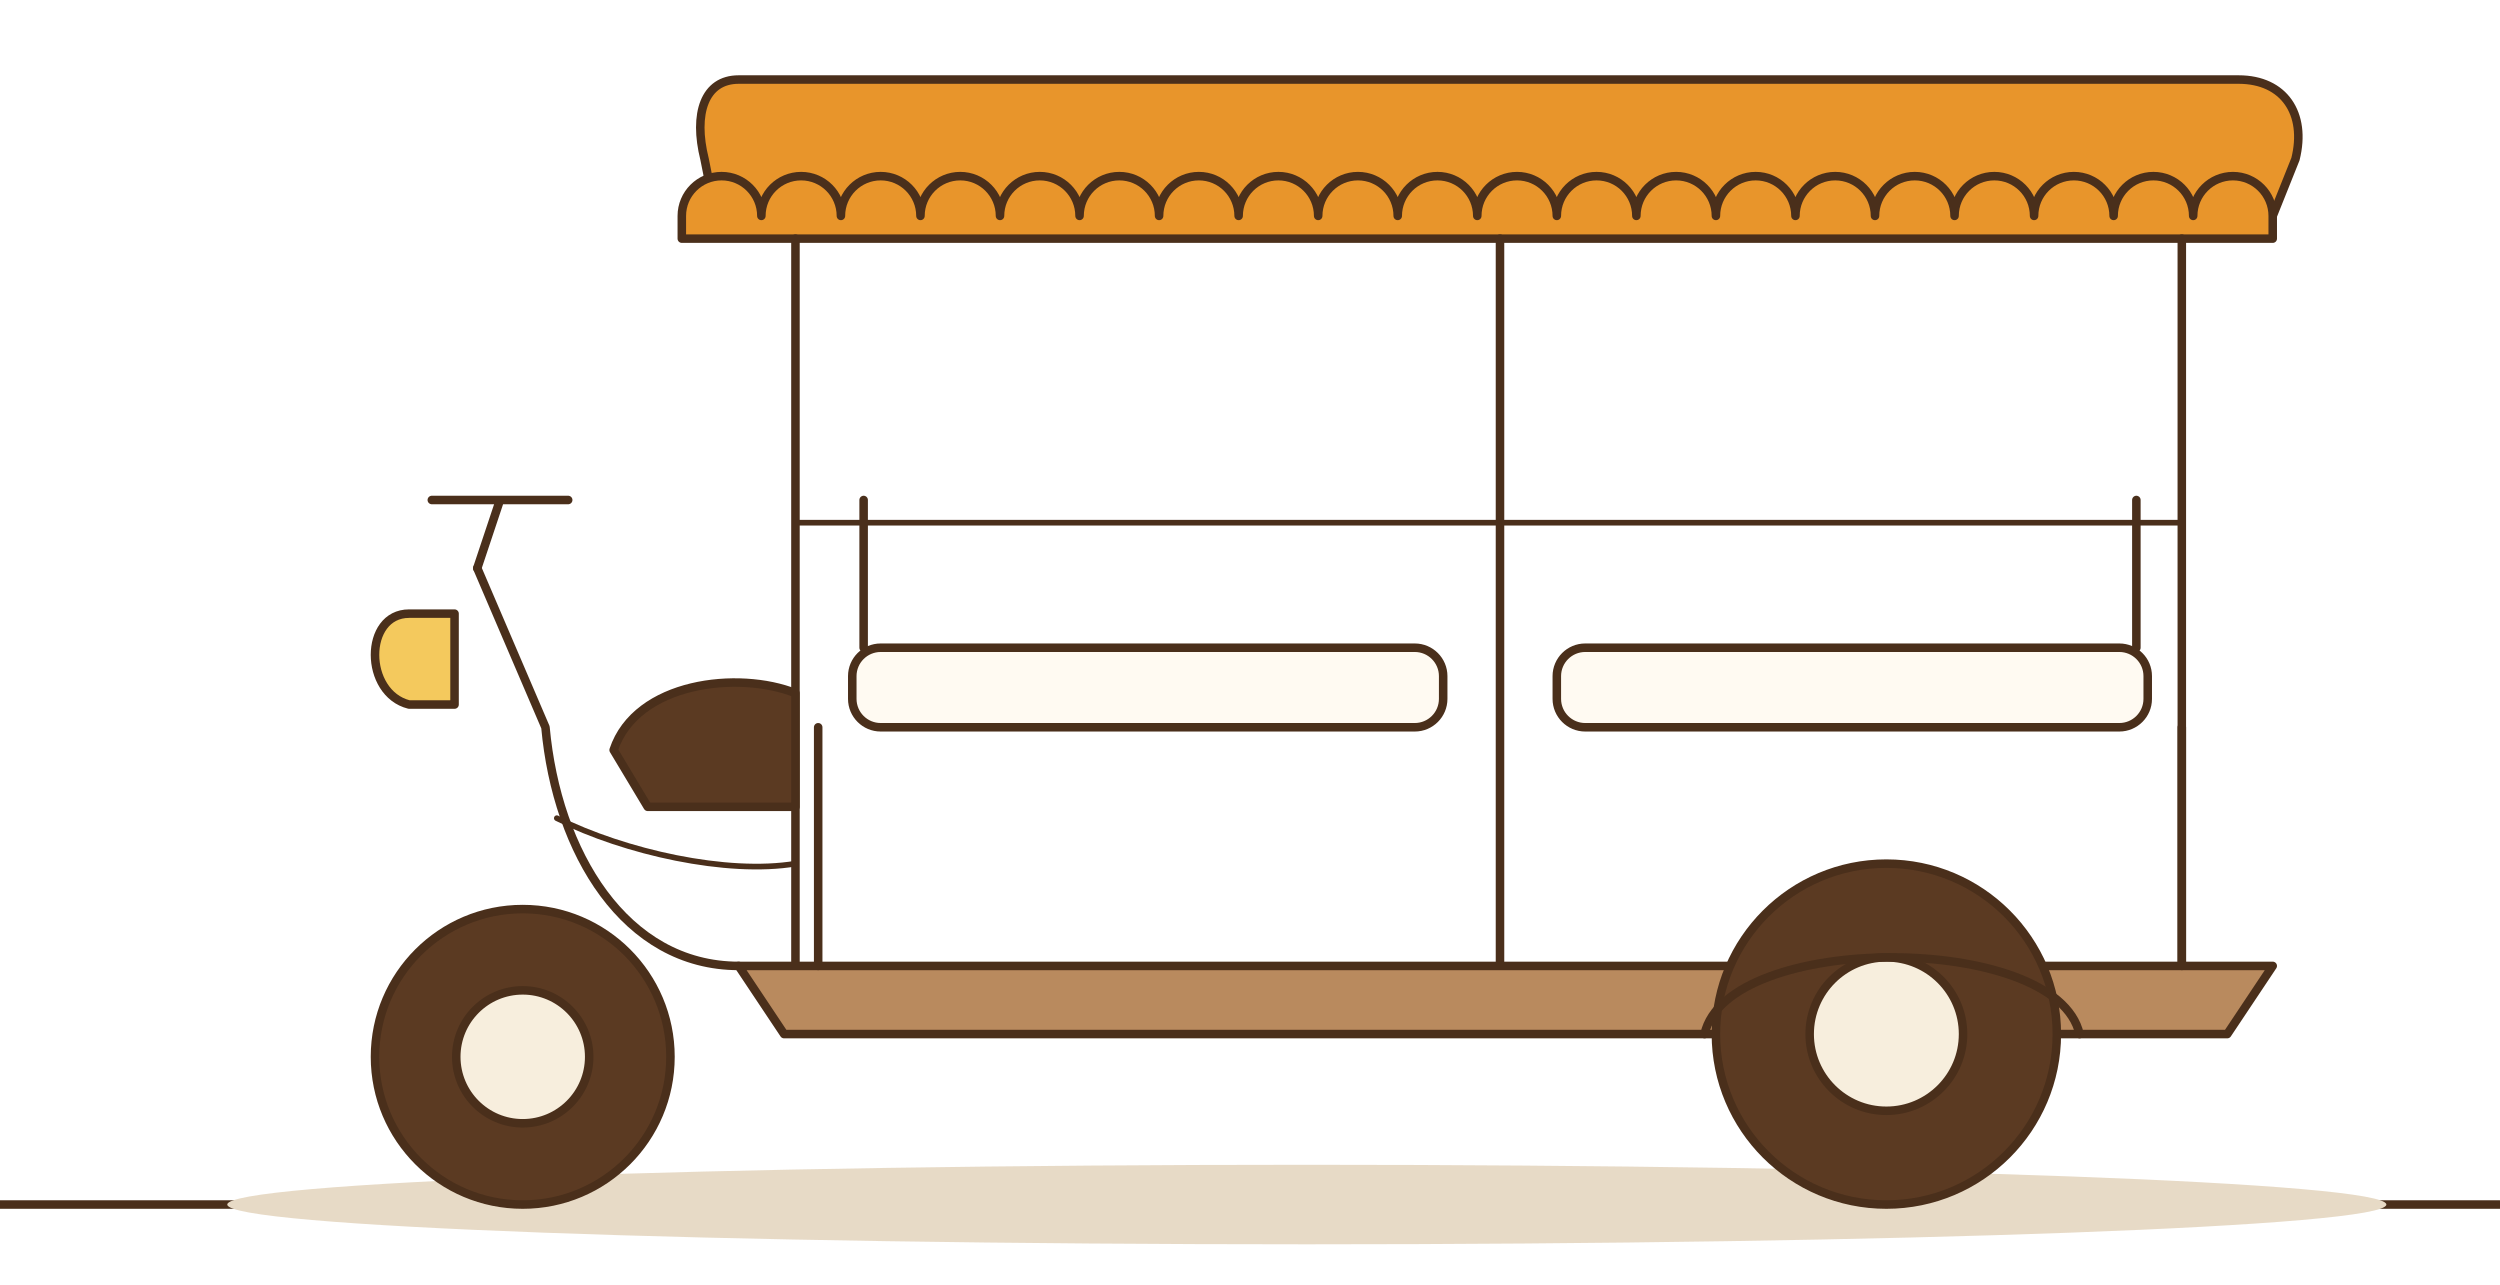
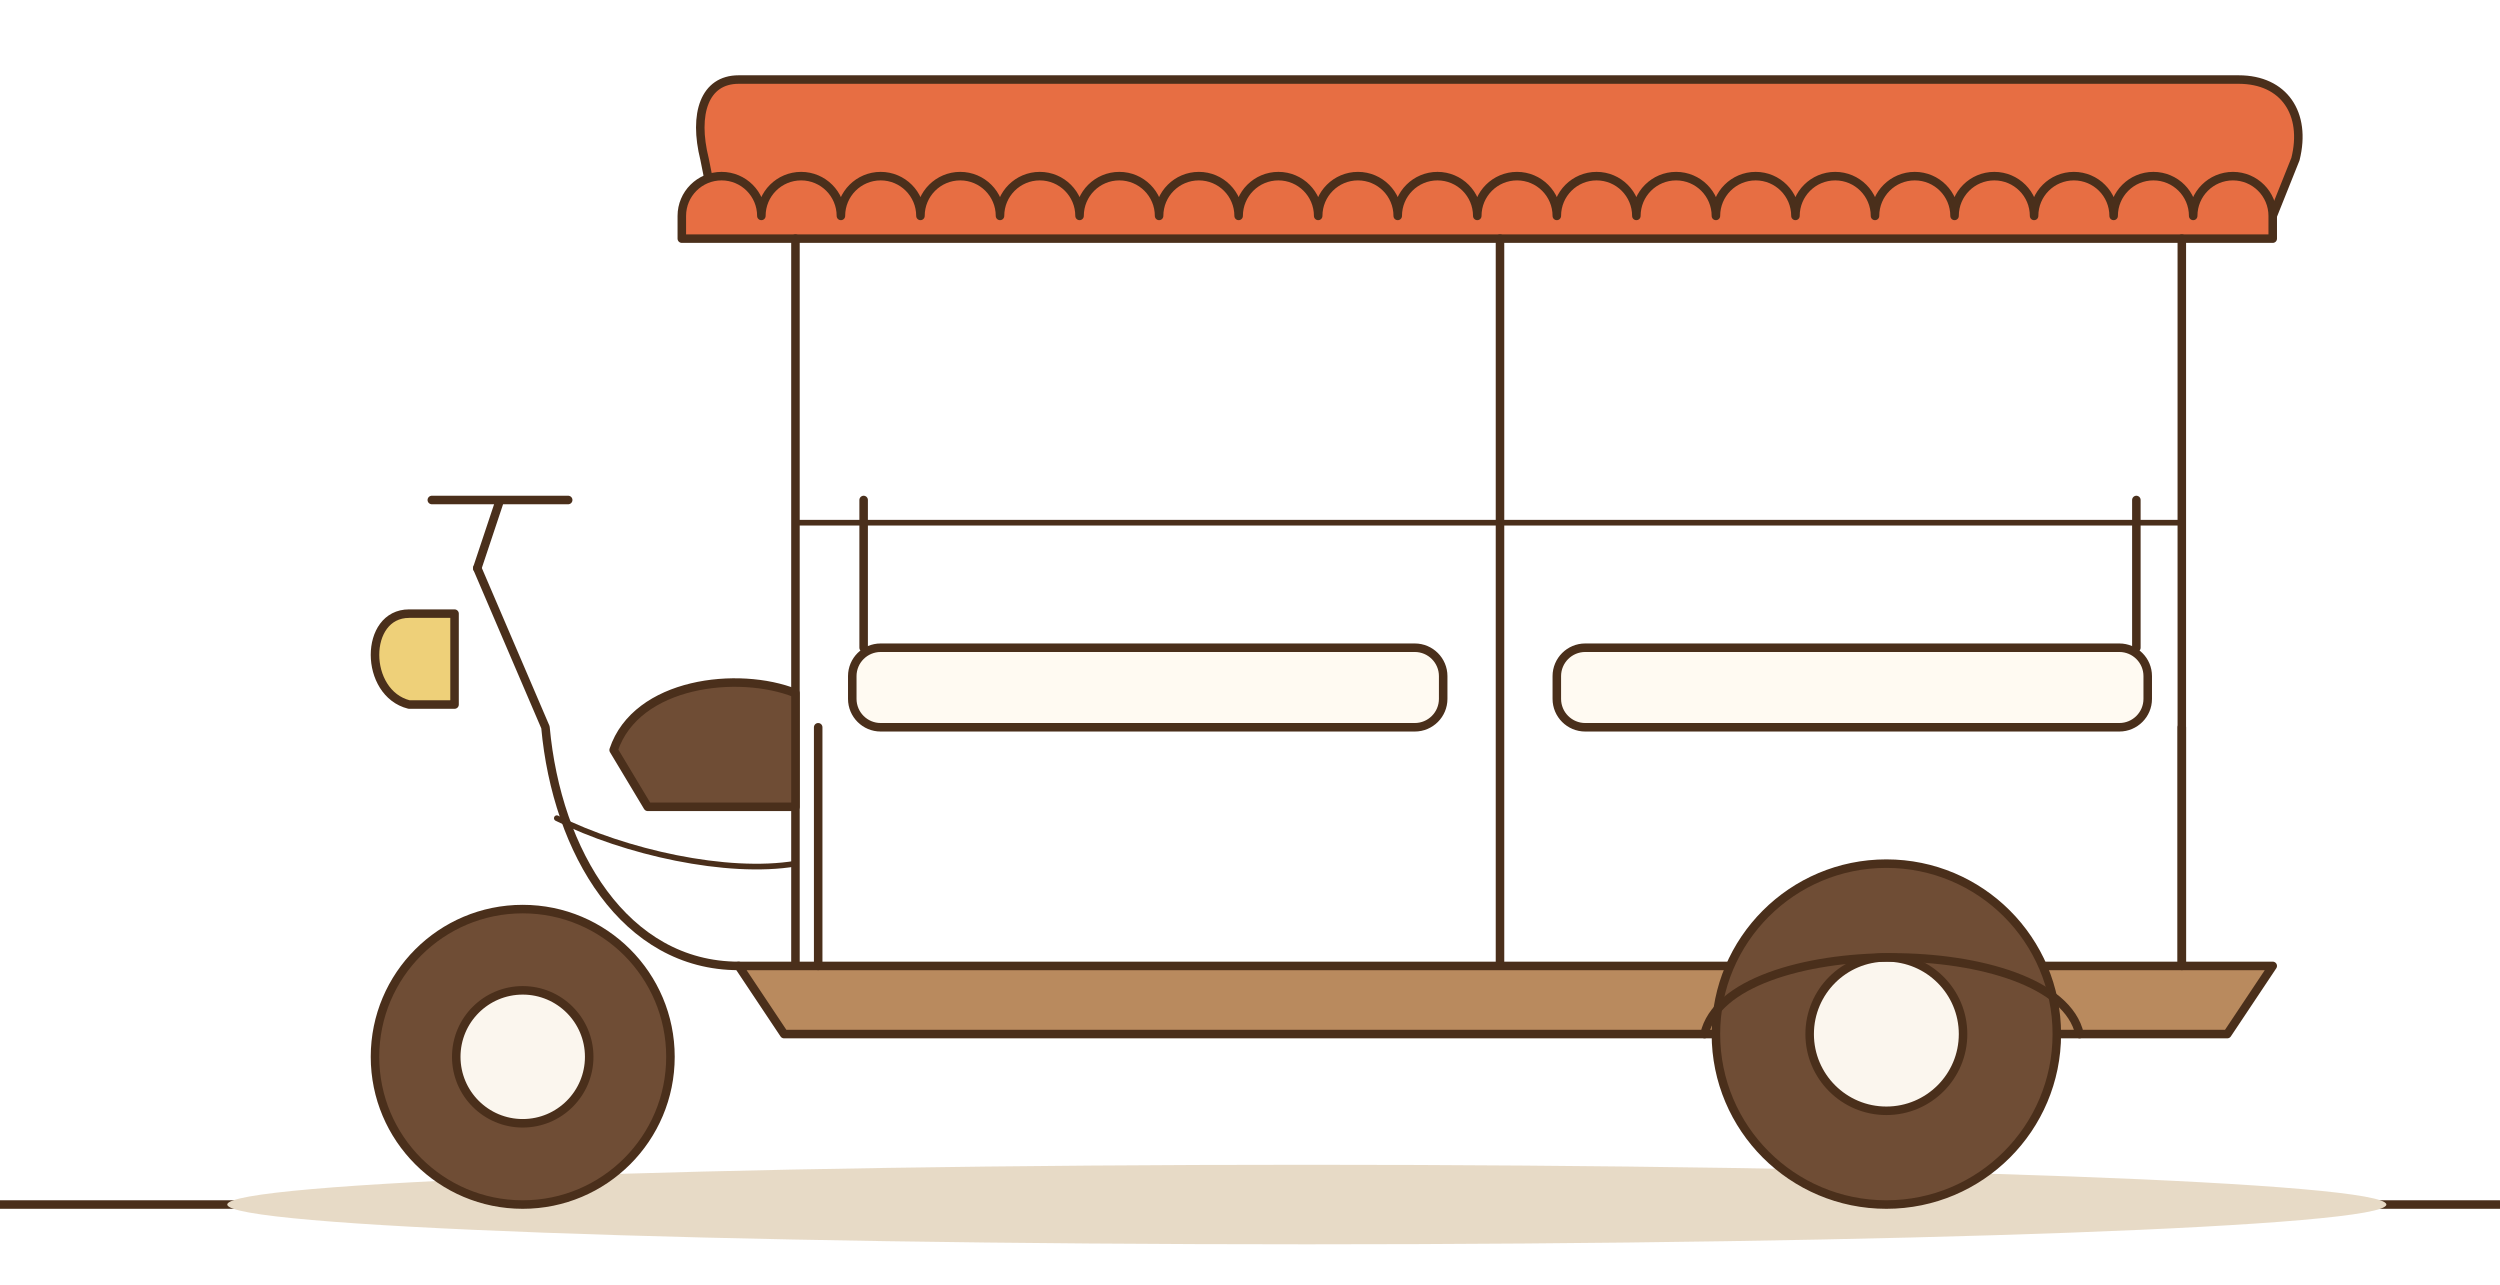
<svg xmlns="http://www.w3.org/2000/svg" viewBox="20 118 440 226" width="440" height="226">
-   <style>.l,.h{fill:none;stroke:#4a2f1b;stroke-linecap:round;stroke-linejoin:round;vector-effect:non-scaling-stroke}.l{stroke-width:1.5}.h{stroke-width:1}.d{stroke-dasharray:3 4}.f{stroke:#4a2f1b;stroke-width:1.5;stroke-linejoin:round;vector-effect:non-scaling-stroke}.c{fill:#f7eedd}.p{fill:#fffaf2}.s{fill:#e7dac6}.w{fill:#d2ab80}.wd{fill:#b98a5e}.b{fill:#5b3a22}.a{fill:#e8952b}.y{fill:#f4c95d}.g{fill:#9aa585}.r{fill:#b86a3f}.k{fill:#4a2f1b}.cu{fill:#a0673f}.in{fill:#f8dea2}.glow{fill:#fdb833;opacity:.22}.steam{fill:none;stroke:#8c7b66;stroke-width:1;stroke-linecap:round;vector-effect:non-scaling-stroke}.lichen{fill:none;stroke:#8f9a7a;stroke-width:4;stroke-linecap:round;vector-effect:non-scaling-stroke}.dusk{fill:#f6d9b0}.bank{fill:#b5b8ae}.river1{fill:#efd6b4}.river2{fill:#e4c6a0}.glint{fill:none;stroke:#fffaf2;stroke-width:1.5;stroke-linecap:round;vector-effect:non-scaling-stroke}.water{fill:none;stroke:#8fa7ad;stroke-width:1.5;stroke-linecap:round;stroke-dasharray:6 7;vector-effect:non-scaling-stroke}@media (prefers-color-scheme:dark){.l,.h,.f{stroke:#dccdb6}.c{fill:#2b1f15}.p{fill:#3a2b1f}.s{fill:#34281d}.w{fill:#6f5038}.wd{fill:#5b412d}.dusk{fill:#3a2618}.bank{fill:#2e2721}.river1{fill:#251b14}.river2{fill:#1f1711}.glint{stroke:#e8952b}.in{fill:#e3ad4c}.b{fill:#8a6444}.k{fill:#dccdb6}.cu{fill:#7a4f31}.g{fill:#6f7a60}.r{fill:#8f5334}.glow{opacity:.2}.steam{stroke:#a8987f}.water{stroke:#7f969c}}</style>
+   <style>.l,.h{fill:none;stroke:#4a2f1b;stroke-linecap:round;stroke-linejoin:round;vector-effect:non-scaling-stroke}.l{stroke-width:1.5}.h{stroke-width:1}.d{stroke-dasharray:3 4}.f{stroke:#4a2f1b;stroke-width:1.5;stroke-linejoin:round;vector-effect:non-scaling-stroke}.c{fill:#fbf6ee}.p{fill:#fffaf2}.s{fill:#e7dac6}.w{fill:#d2ab80}.wd{fill:#b98a5e}.b{fill:#6f4d35}.a{fill:#e76e43}.y{fill:#eed079}.g{fill:#9aa585}.r{fill:#b86a3f}.k{fill:#4a2f1b}.cu{fill:#a0673f}.in{fill:#f8dea2}.glow{fill:#eed079;opacity:.22}.steam{fill:none;stroke:#8c7b66;stroke-width:1;stroke-linecap:round;vector-effect:non-scaling-stroke}.lichen{fill:none;stroke:#8f9a7a;stroke-width:4;stroke-linecap:round;vector-effect:non-scaling-stroke}.dusk{fill:#f6d9b0}.bank{fill:#b5b8ae}.river1{fill:#efd6b4}.river2{fill:#e4c6a0}.glint{fill:none;stroke:#fffaf2;stroke-width:1.5;stroke-linecap:round;vector-effect:non-scaling-stroke}.water{fill:none;stroke:#8fa7ad;stroke-width:1.5;stroke-linecap:round;stroke-dasharray:6 7;vector-effect:non-scaling-stroke}@media (prefers-color-scheme:dark){.l,.h,.f{stroke:#dccdb6}.c{fill:#2c1e13}.p{fill:#3a2b1f}.s{fill:#34281d}.w{fill:#6f5038}.wd{fill:#5b412d}.dusk{fill:#3a2618}.bank{fill:#2e2721}.river1{fill:#251b14}.river2{fill:#1f1711}.glint{stroke:#e76e43}.in{fill:#e3ad4c}.b{fill:#8a6444}.k{fill:#dccdb6}.cu{fill:#7a4f31}.g{fill:#6f7a60}.r{fill:#8f5334}.glow{opacity:.2}.steam{stroke:#a8987f}.water{stroke:#7f969c}}</style>
  <path class="l" d="M20 330H460" />
  <ellipse class="s" cx="250" cy="330" rx="190" ry="7" />
  <path class="a f" d="M150 132H414C422 132 426 138 424 146L420 156H146L144 146C142 138 144 132 150 132Z" />
  <path class="a f" d="M420 156A7 7 0 0 0 406 156A7 7 0 0 0 392 156A7 7 0 0 0 378 156A7 7 0 0 0 364 156A7 7 0 0 0 350 156A7 7 0 0 0 336 156A7 7 0 0 0 322 156A7 7 0 0 0 308 156A7 7 0 0 0 294 156A7 7 0 0 0 280 156A7 7 0 0 0 266 156A7 7 0 0 0 252 156A7 7 0 0 0 238 156A7 7 0 0 0 224 156A7 7 0 0 0 210 156A7 7 0 0 0 196 156A7 7 0 0 0 182 156A7 7 0 0 0 168 156A7 7 0 0 0 154 156A7 7 0 0 0 140 156V160H420Z" />
  <path class="l" d="M160 160V288M404 160V288M284 160V288" />
  <rect class="p f" x="170" y="232" width="104" height="14" rx="5" />
  <rect class="p f" x="294" y="232" width="104" height="14" rx="5" />
  <path class="l" d="M172 232V206M396 232V206" />
  <path class="h" d="M160 210H404" />
  <path class="wd f" d="M150 288H420L412 300H158Z" />
  <path class="l" d="M164 246V288M404 246V288" />
  <path class="l" d="M150 288C130 288 118 268 116 246L104 218" />
  <path class="l" d="M96 206H120M108 206L104 218" />
  <path class="y f" d="M92 226C84 226 84 240 92 242H100V226Z" />
  <path class="b f" d="M128 250C132 238 150 236 160 240V260H134Z" />
  <path class="h" d="M118 262C130 268 148 272 160 270" />
  <circle class="b f" cx="112" cy="304" r="26" />
  <circle class="c f" cx="112" cy="304" r="11.7" />
  <circle class="b f" cx="352" cy="300" r="30" />
  <circle class="c f" cx="352" cy="300" r="13.5" />
  <path class="l" d="M320 300C324 282 382 282 386 300" />
</svg>
